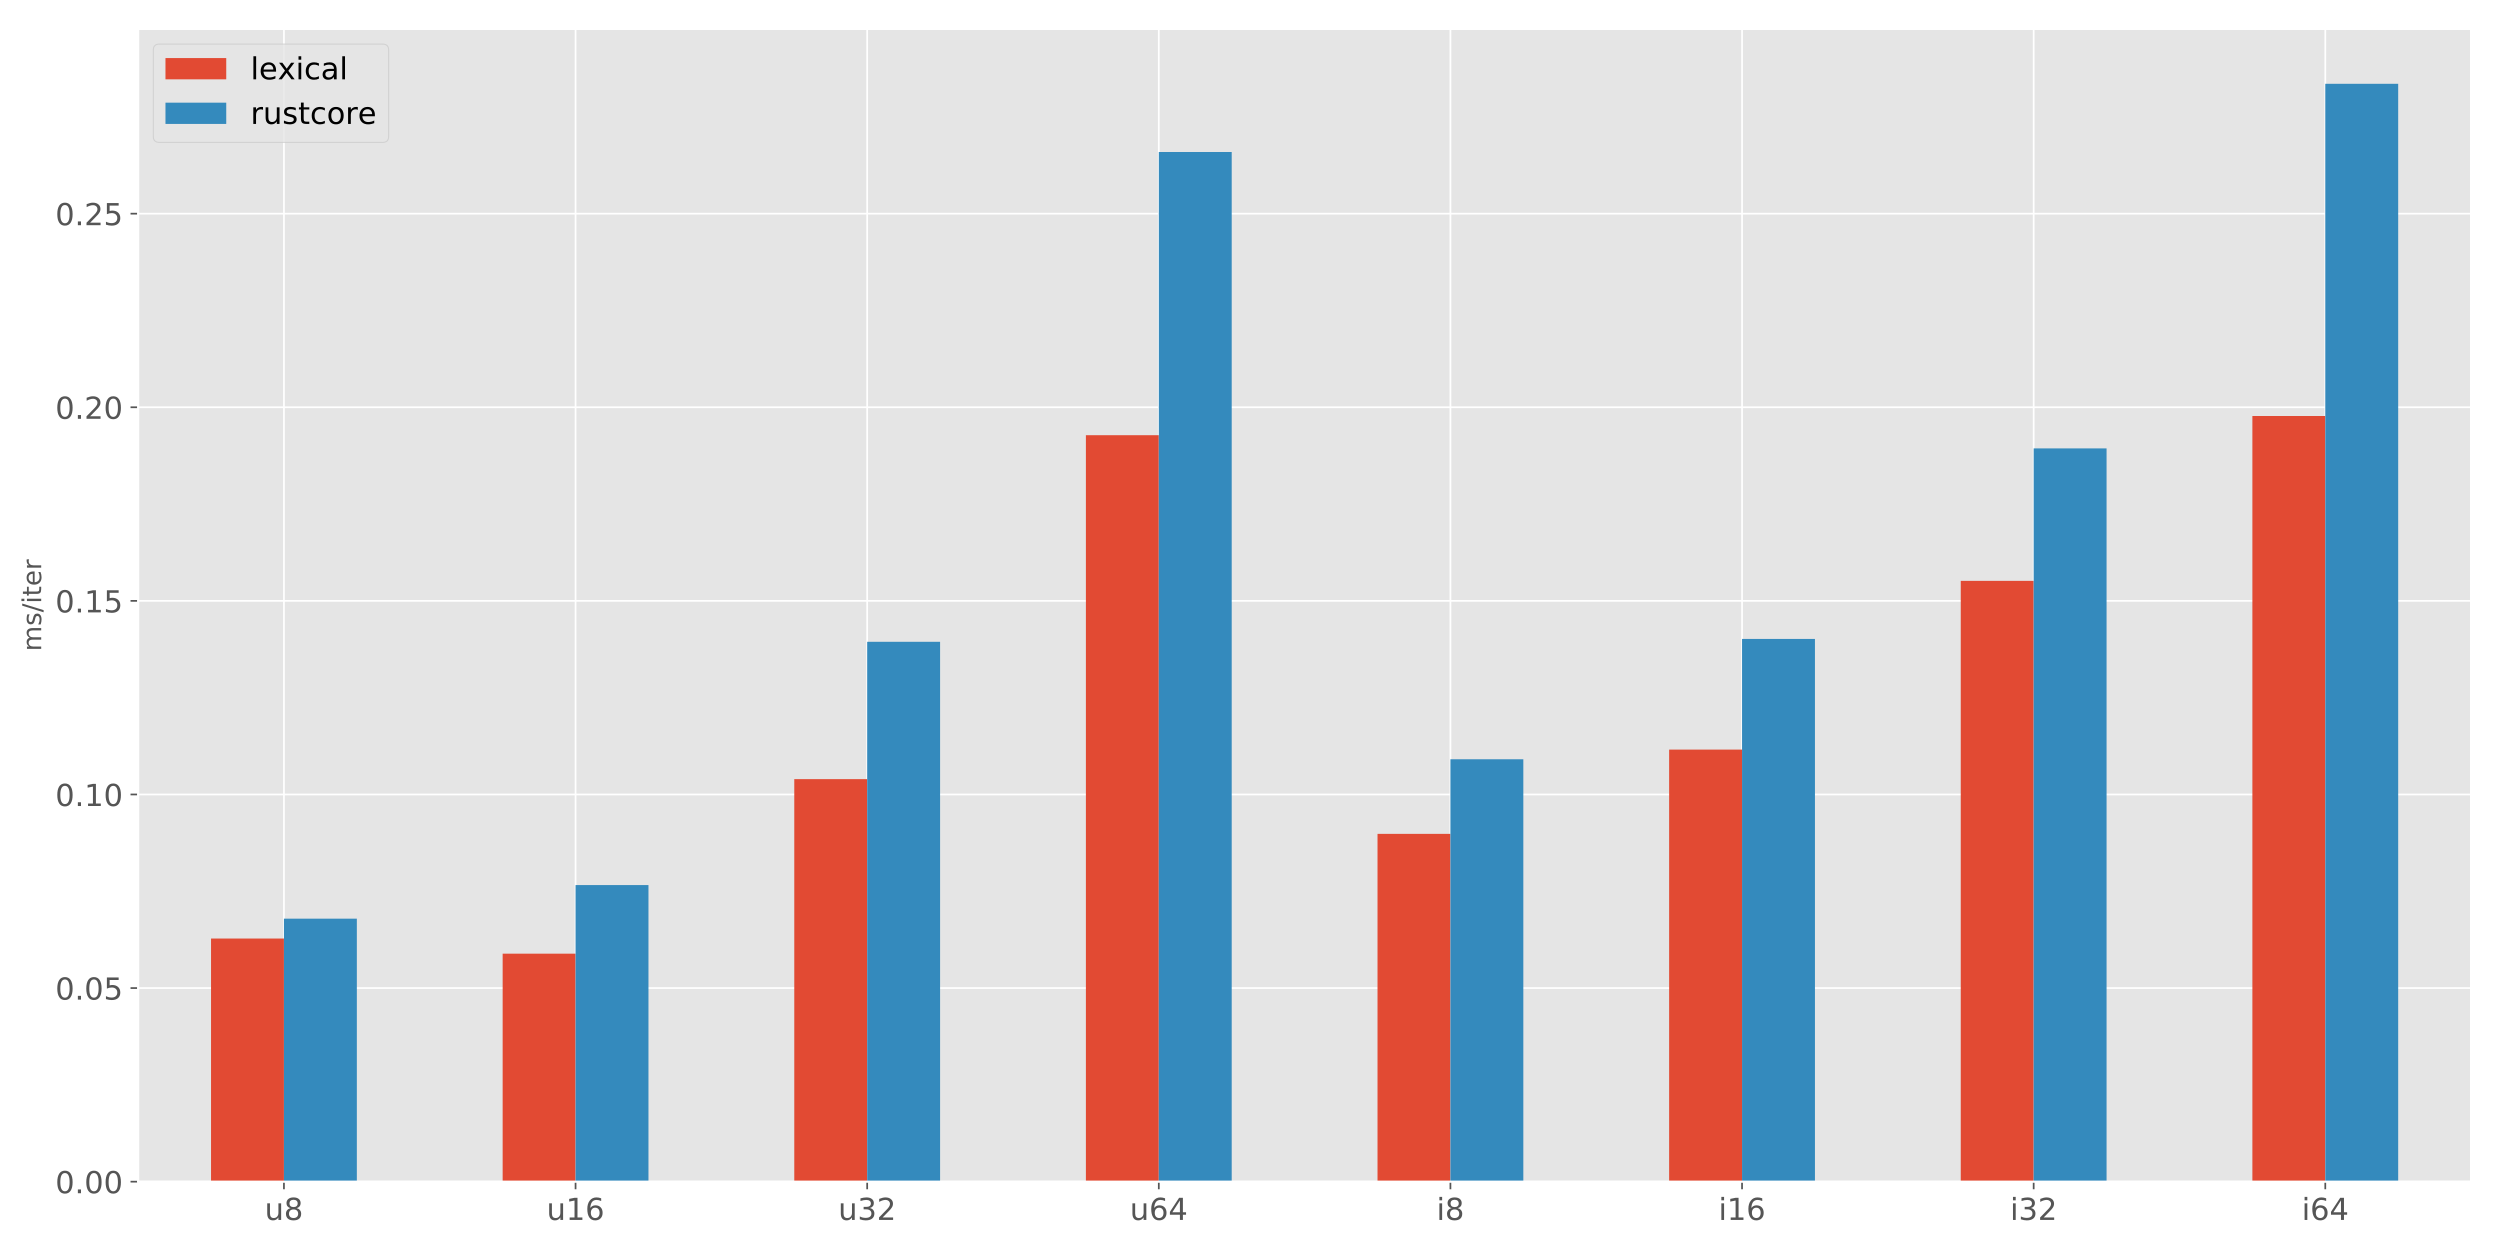
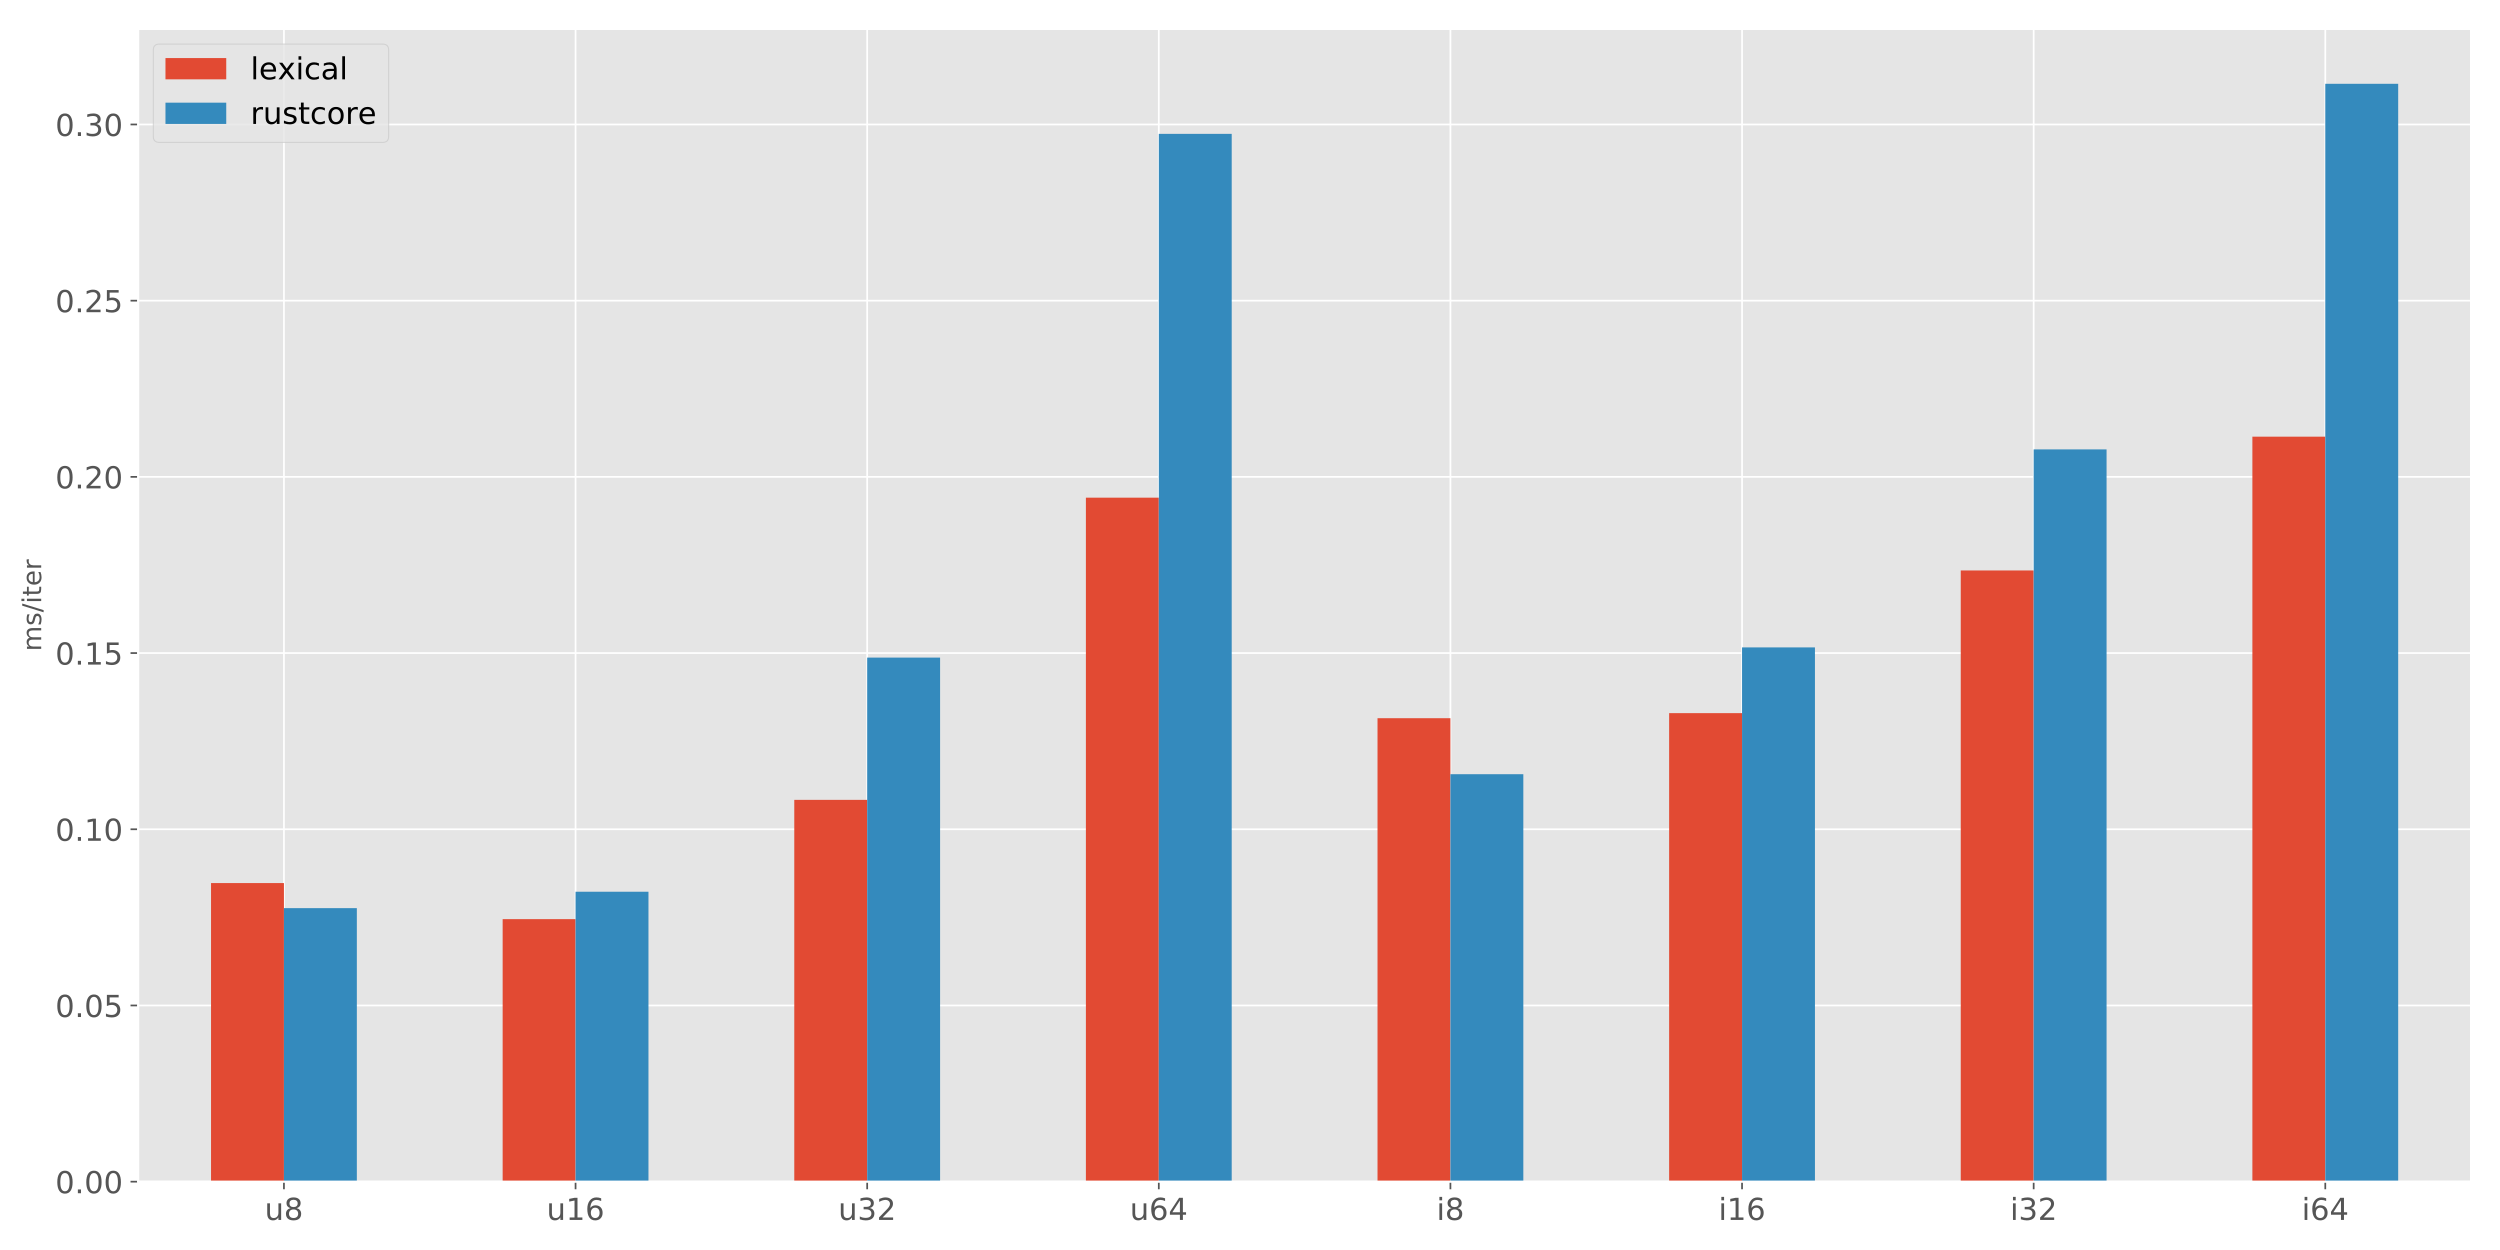
<svg xmlns="http://www.w3.org/2000/svg" xmlns:xlink="http://www.w3.org/1999/xlink" height="576pt" version="1.1" viewBox="0 0 1152 576" width="1152pt">
  <defs>
    <style type="text/css">
*{stroke-linecap:butt;stroke-linejoin:round;}
  </style>
  </defs>
  <g id="figure_1">
    <g id="patch_1">
      <path d="M 0 576  L 1152 576  L 1152 0  L 0 0  z " style="fill:#ffffff;" />
    </g>
    <g id="axes_1">
      <g id="patch_2">
        <path d="M 63.65 544.52  L 1138.68 544.52  L 1138.68 13.32  L 63.65 13.32  z " style="fill:#e5e5e5;" />
      </g>
      <g id="matplotlib.axis_1">
        <g id="xtick_1">
          <g id="line2d_1">
-             <path clip-path="url(#pe57b29180e)" d="M 130.839 544.52  L 130.839 13.32  " style="fill:none;stroke:#ffffff;stroke-linecap:square;stroke-width:0.8;" />
+             <path clip-path="url(#p1f974732b2)" d="M 130.839 544.52  L 130.839 13.32  " style="fill:none;stroke:#ffffff;stroke-linecap:square;stroke-width:0.8;" />
          </g>
          <g id="line2d_2">
            <defs>
-               <path d="M 0 0  L 0 3.5  " id="m357dd4f829" style="stroke:#555555;stroke-width:0.8;" />
-             </defs>
-             <g>
-               <use style="fill:#555555;stroke:#555555;stroke-width:0.8;" x="130.839" xlink:href="#m357dd4f829" y="544.52" />
+               <path d="M 0 0  L 0 3.5  " id="m9c68eeb069" style="stroke:#555555;stroke-width:0.8;" />
+             </defs>
+             <g>
+               <use style="fill:#555555;stroke:#555555;stroke-width:0.8;" x="130.839" xlink:href="#m9c68eeb069" y="544.52" />
            </g>
          </g>
          <g id="text_1">
            <defs>
              <path d="M 8.5 21.578  L 8.5 54.688  L 17.484 54.688  L 17.484 21.922  Q 17.484 14.156 20.5 10.266  Q 23.531 6.391 29.594 6.391  Q 36.859 6.391 41.078 11.031  Q 45.312 15.672 45.312 23.688  L 45.312 54.688  L 54.297 54.688  L 54.297 0  L 45.312 0  L 45.312 8.406  Q 42.047 3.422 37.719 1  Q 33.406 -1.422 27.688 -1.422  Q 18.266 -1.422 13.375 4.438  Q 8.5 10.297 8.5 21.578  z M 31.109 56  z " id="DejaVuSans-75" />
              <path d="M 31.781 34.625  Q 24.75 34.625 20.719 30.859  Q 16.703 27.094 16.703 20.516  Q 16.703 13.922 20.719 10.156  Q 24.75 6.391 31.781 6.391  Q 38.812 6.391 42.859 10.172  Q 46.922 13.969 46.922 20.516  Q 46.922 27.094 42.891 30.859  Q 38.875 34.625 31.781 34.625  z M 21.922 38.812  Q 15.578 40.375 12.031 44.719  Q 8.5 49.078 8.5 55.328  Q 8.5 64.062 14.719 69.141  Q 20.953 74.219 31.781 74.219  Q 42.672 74.219 48.875 69.141  Q 55.078 64.062 55.078 55.328  Q 55.078 49.078 51.531 44.719  Q 48 40.375 41.703 38.812  Q 48.828 37.156 52.797 32.312  Q 56.781 27.484 56.781 20.516  Q 56.781 9.906 50.312 4.234  Q 43.844 -1.422 31.781 -1.422  Q 19.734 -1.422 13.25 4.234  Q 6.781 9.906 6.781 20.516  Q 6.781 27.484 10.781 32.312  Q 14.797 37.156 21.922 38.812  z M 18.312 54.391  Q 18.312 48.734 21.844 45.562  Q 25.391 42.391 31.781 42.391  Q 38.141 42.391 41.719 45.562  Q 45.312 48.734 45.312 54.391  Q 45.312 60.062 41.719 63.234  Q 38.141 66.406 31.781 66.406  Q 25.391 66.406 21.844 63.234  Q 18.312 60.062 18.312 54.391  z " id="DejaVuSans-38" />
            </defs>
            <g style="fill:#555555;" transform="translate(121.9494 562.1578)scale(0.14 -0.14)">
              <use xlink:href="#DejaVuSans-75" />
              <use x="63.379" xlink:href="#DejaVuSans-38" />
            </g>
          </g>
        </g>
        <g id="xtick_2">
          <g id="line2d_3">
-             <path clip-path="url(#pe57b29180e)" d="M 265.218 544.52  L 265.218 13.32  " style="fill:none;stroke:#ffffff;stroke-linecap:square;stroke-width:0.8;" />
+             <path clip-path="url(#p1f974732b2)" d="M 265.218 544.52  L 265.218 13.32  " style="fill:none;stroke:#ffffff;stroke-linecap:square;stroke-width:0.8;" />
          </g>
          <g id="line2d_4">
            <g>
-               <use style="fill:#555555;stroke:#555555;stroke-width:0.8;" x="265.218" xlink:href="#m357dd4f829" y="544.52" />
+               <use style="fill:#555555;stroke:#555555;stroke-width:0.8;" x="265.218" xlink:href="#m9c68eeb069" y="544.52" />
            </g>
          </g>
          <g id="text_2">
            <defs>
              <path d="M 12.406 8.297  L 28.516 8.297  L 28.516 63.922  L 10.984 60.406  L 10.984 69.391  L 28.422 72.906  L 38.281 72.906  L 38.281 8.297  L 54.391 8.297  L 54.391 0  L 12.406 0  z " id="DejaVuSans-31" />
              <path d="M 33.016 40.375  Q 26.375 40.375 22.484 35.828  Q 18.609 31.297 18.609 23.391  Q 18.609 15.531 22.484 10.953  Q 26.375 6.391 33.016 6.391  Q 39.656 6.391 43.531 10.953  Q 47.406 15.531 47.406 23.391  Q 47.406 31.297 43.531 35.828  Q 39.656 40.375 33.016 40.375  z M 52.594 71.297  L 52.594 62.312  Q 48.875 64.062 45.094 64.984  Q 41.312 65.922 37.594 65.922  Q 27.828 65.922 22.672 59.328  Q 17.531 52.734 16.797 39.406  Q 19.672 43.656 24.016 45.922  Q 28.375 48.188 33.594 48.188  Q 44.578 48.188 50.953 41.516  Q 57.328 34.859 57.328 23.391  Q 57.328 12.156 50.688 5.359  Q 44.047 -1.422 33.016 -1.422  Q 20.359 -1.422 13.672 8.266  Q 6.984 17.969 6.984 36.375  Q 6.984 53.656 15.188 63.938  Q 23.391 74.219 37.203 74.219  Q 40.922 74.219 44.703 73.484  Q 48.484 72.75 52.594 71.297  z " id="DejaVuSans-36" />
            </defs>
            <g style="fill:#555555;" transform="translate(251.8744 562.1578)scale(0.14 -0.14)">
              <use xlink:href="#DejaVuSans-75" />
              <use x="63.379" xlink:href="#DejaVuSans-31" />
              <use x="127.002" xlink:href="#DejaVuSans-36" />
            </g>
          </g>
        </g>
        <g id="xtick_3">
          <g id="line2d_5">
-             <path clip-path="url(#pe57b29180e)" d="M 399.597 544.52  L 399.597 13.32  " style="fill:none;stroke:#ffffff;stroke-linecap:square;stroke-width:0.8;" />
+             <path clip-path="url(#p1f974732b2)" d="M 399.597 544.52  L 399.597 13.32  " style="fill:none;stroke:#ffffff;stroke-linecap:square;stroke-width:0.8;" />
          </g>
          <g id="line2d_6">
            <g>
-               <use style="fill:#555555;stroke:#555555;stroke-width:0.8;" x="399.597" xlink:href="#m357dd4f829" y="544.52" />
+               <use style="fill:#555555;stroke:#555555;stroke-width:0.8;" x="399.597" xlink:href="#m9c68eeb069" y="544.52" />
            </g>
          </g>
          <g id="text_3">
            <defs>
              <path d="M 40.578 39.312  Q 47.656 37.797 51.625 33  Q 55.609 28.219 55.609 21.188  Q 55.609 10.406 48.188 4.484  Q 40.766 -1.422 27.094 -1.422  Q 22.516 -1.422 17.656 -0.516  Q 12.797 0.391 7.625 2.203  L 7.625 11.719  Q 11.719 9.328 16.594 8.109  Q 21.484 6.891 26.812 6.891  Q 36.078 6.891 40.938 10.547  Q 45.797 14.203 45.797 21.188  Q 45.797 27.641 41.281 31.266  Q 36.766 34.906 28.719 34.906  L 20.219 34.906  L 20.219 43.016  L 29.109 43.016  Q 36.375 43.016 40.234 45.922  Q 44.094 48.828 44.094 54.297  Q 44.094 59.906 40.109 62.906  Q 36.141 65.922 28.719 65.922  Q 24.656 65.922 20.016 65.031  Q 15.375 64.156 9.812 62.312  L 9.812 71.094  Q 15.438 72.656 20.344 73.438  Q 25.25 74.219 29.594 74.219  Q 40.828 74.219 47.359 69.109  Q 53.906 64.016 53.906 55.328  Q 53.906 49.266 50.438 45.094  Q 46.969 40.922 40.578 39.312  z " id="DejaVuSans-33" />
              <path d="M 19.188 8.297  L 53.609 8.297  L 53.609 0  L 7.328 0  L 7.328 8.297  Q 12.938 14.109 22.625 23.891  Q 32.328 33.688 34.812 36.531  Q 39.547 41.844 41.422 45.531  Q 43.312 49.219 43.312 52.781  Q 43.312 58.594 39.234 62.25  Q 35.156 65.922 28.609 65.922  Q 23.969 65.922 18.812 64.312  Q 13.672 62.703 7.812 59.422  L 7.812 69.391  Q 13.766 71.781 18.938 73  Q 24.125 74.219 28.422 74.219  Q 39.75 74.219 46.484 68.547  Q 53.219 62.891 53.219 53.422  Q 53.219 48.922 51.531 44.891  Q 49.859 40.875 45.406 35.406  Q 44.188 33.984 37.641 27.219  Q 31.109 20.453 19.188 8.297  z " id="DejaVuSans-32" />
            </defs>
            <g style="fill:#555555;" transform="translate(386.2531 562.1578)scale(0.14 -0.14)">
              <use xlink:href="#DejaVuSans-75" />
              <use x="63.379" xlink:href="#DejaVuSans-33" />
              <use x="127.002" xlink:href="#DejaVuSans-32" />
            </g>
          </g>
        </g>
        <g id="xtick_4">
          <g id="line2d_7">
-             <path clip-path="url(#pe57b29180e)" d="M 533.976 544.52  L 533.976 13.32  " style="fill:none;stroke:#ffffff;stroke-linecap:square;stroke-width:0.8;" />
+             <path clip-path="url(#p1f974732b2)" d="M 533.976 544.52  L 533.976 13.32  " style="fill:none;stroke:#ffffff;stroke-linecap:square;stroke-width:0.8;" />
          </g>
          <g id="line2d_8">
            <g>
-               <use style="fill:#555555;stroke:#555555;stroke-width:0.8;" x="533.976" xlink:href="#m357dd4f829" y="544.52" />
+               <use style="fill:#555555;stroke:#555555;stroke-width:0.8;" x="533.976" xlink:href="#m9c68eeb069" y="544.52" />
            </g>
          </g>
          <g id="text_4">
            <defs>
              <path d="M 37.797 64.312  L 12.891 25.391  L 37.797 25.391  z M 35.203 72.906  L 47.609 72.906  L 47.609 25.391  L 58.016 25.391  L 58.016 17.188  L 47.609 17.188  L 47.609 0  L 37.797 0  L 37.797 17.188  L 4.891 17.188  L 4.891 26.703  z " id="DejaVuSans-34" />
            </defs>
            <g style="fill:#555555;" transform="translate(520.6319 562.1578)scale(0.14 -0.14)">
              <use xlink:href="#DejaVuSans-75" />
              <use x="63.379" xlink:href="#DejaVuSans-36" />
              <use x="127.002" xlink:href="#DejaVuSans-34" />
            </g>
          </g>
        </g>
        <g id="xtick_5">
          <g id="line2d_9">
-             <path clip-path="url(#pe57b29180e)" d="M 668.354 544.52  L 668.354 13.32  " style="fill:none;stroke:#ffffff;stroke-linecap:square;stroke-width:0.8;" />
+             <path clip-path="url(#p1f974732b2)" d="M 668.354 544.52  L 668.354 13.32  " style="fill:none;stroke:#ffffff;stroke-linecap:square;stroke-width:0.8;" />
          </g>
          <g id="line2d_10">
            <g>
-               <use style="fill:#555555;stroke:#555555;stroke-width:0.8;" x="668.354" xlink:href="#m357dd4f829" y="544.52" />
+               <use style="fill:#555555;stroke:#555555;stroke-width:0.8;" x="668.354" xlink:href="#m9c68eeb069" y="544.52" />
            </g>
          </g>
          <g id="text_5">
            <defs>
              <path d="M 9.422 54.688  L 18.406 54.688  L 18.406 0  L 9.422 0  z M 9.422 75.984  L 18.406 75.984  L 18.406 64.594  L 9.422 64.594  z " id="DejaVuSans-69" />
            </defs>
            <g style="fill:#555555;" transform="translate(661.9559 562.1578)scale(0.14 -0.14)">
              <use xlink:href="#DejaVuSans-69" />
              <use x="27.783" xlink:href="#DejaVuSans-38" />
            </g>
          </g>
        </g>
        <g id="xtick_6">
          <g id="line2d_11">
-             <path clip-path="url(#pe57b29180e)" d="M 802.733 544.52  L 802.733 13.32  " style="fill:none;stroke:#ffffff;stroke-linecap:square;stroke-width:0.8;" />
+             <path clip-path="url(#p1f974732b2)" d="M 802.733 544.52  L 802.733 13.32  " style="fill:none;stroke:#ffffff;stroke-linecap:square;stroke-width:0.8;" />
          </g>
          <g id="line2d_12">
            <g>
-               <use style="fill:#555555;stroke:#555555;stroke-width:0.8;" x="802.733" xlink:href="#m357dd4f829" y="544.52" />
+               <use style="fill:#555555;stroke:#555555;stroke-width:0.8;" x="802.733" xlink:href="#m9c68eeb069" y="544.52" />
            </g>
          </g>
          <g id="text_6">
            <g style="fill:#555555;" transform="translate(791.8809 562.1578)scale(0.14 -0.14)">
              <use xlink:href="#DejaVuSans-69" />
              <use x="27.783" xlink:href="#DejaVuSans-31" />
              <use x="91.406" xlink:href="#DejaVuSans-36" />
            </g>
          </g>
        </g>
        <g id="xtick_7">
          <g id="line2d_13">
-             <path clip-path="url(#pe57b29180e)" d="M 937.112 544.52  L 937.112 13.32  " style="fill:none;stroke:#ffffff;stroke-linecap:square;stroke-width:0.8;" />
+             <path clip-path="url(#p1f974732b2)" d="M 937.112 544.52  L 937.112 13.32  " style="fill:none;stroke:#ffffff;stroke-linecap:square;stroke-width:0.8;" />
          </g>
          <g id="line2d_14">
            <g>
-               <use style="fill:#555555;stroke:#555555;stroke-width:0.8;" x="937.112" xlink:href="#m357dd4f829" y="544.52" />
+               <use style="fill:#555555;stroke:#555555;stroke-width:0.8;" x="937.112" xlink:href="#m9c68eeb069" y="544.52" />
            </g>
          </g>
          <g id="text_7">
            <g style="fill:#555555;" transform="translate(926.2597 562.1578)scale(0.14 -0.14)">
              <use xlink:href="#DejaVuSans-69" />
              <use x="27.783" xlink:href="#DejaVuSans-33" />
              <use x="91.406" xlink:href="#DejaVuSans-32" />
            </g>
          </g>
        </g>
        <g id="xtick_8">
          <g id="line2d_15">
-             <path clip-path="url(#pe57b29180e)" d="M 1071.491 544.52  L 1071.491 13.32  " style="fill:none;stroke:#ffffff;stroke-linecap:square;stroke-width:0.8;" />
+             <path clip-path="url(#p1f974732b2)" d="M 1071.491 544.52  L 1071.491 13.32  " style="fill:none;stroke:#ffffff;stroke-linecap:square;stroke-width:0.8;" />
          </g>
          <g id="line2d_16">
            <g>
-               <use style="fill:#555555;stroke:#555555;stroke-width:0.8;" x="1071.491" xlink:href="#m357dd4f829" y="544.52" />
+               <use style="fill:#555555;stroke:#555555;stroke-width:0.8;" x="1071.491" xlink:href="#m9c68eeb069" y="544.52" />
            </g>
          </g>
          <g id="text_8">
            <g style="fill:#555555;" transform="translate(1060.638 562.1578)scale(0.14 -0.14)">
              <use xlink:href="#DejaVuSans-69" />
              <use x="27.783" xlink:href="#DejaVuSans-36" />
              <use x="91.406" xlink:href="#DejaVuSans-34" />
            </g>
          </g>
        </g>
      </g>
      <g id="matplotlib.axis_2">
        <g id="ytick_1">
          <g id="line2d_17">
-             <path clip-path="url(#pe57b29180e)" d="M 63.65 544.52  L 1138.68 544.52  " style="fill:none;stroke:#ffffff;stroke-linecap:square;stroke-width:0.8;" />
+             <path clip-path="url(#p1f974732b2)" d="M 63.65 544.52  L 1138.68 544.52  " style="fill:none;stroke:#ffffff;stroke-linecap:square;stroke-width:0.8;" />
          </g>
          <g id="line2d_18">
            <defs>
-               <path d="M 0 0  L -3.5 0  " id="m11fe44e973" style="stroke:#555555;stroke-width:0.8;" />
-             </defs>
-             <g>
-               <use style="fill:#555555;stroke:#555555;stroke-width:0.8;" x="63.65" xlink:href="#m11fe44e973" y="544.52" />
+               <path d="M 0 0  L -3.5 0  " id="m71e0b54832" style="stroke:#555555;stroke-width:0.8;" />
+             </defs>
+             <g>
+               <use style="fill:#555555;stroke:#555555;stroke-width:0.8;" x="63.65" xlink:href="#m71e0b54832" y="544.52" />
            </g>
          </g>
          <g id="text_9">
            <defs>
              <path d="M 31.781 66.406  Q 24.172 66.406 20.328 58.906  Q 16.5 51.422 16.5 36.375  Q 16.5 21.391 20.328 13.891  Q 24.172 6.391 31.781 6.391  Q 39.453 6.391 43.281 13.891  Q 47.125 21.391 47.125 36.375  Q 47.125 51.422 43.281 58.906  Q 39.453 66.406 31.781 66.406  z M 31.781 74.219  Q 44.047 74.219 50.516 64.516  Q 56.984 54.828 56.984 36.375  Q 56.984 17.969 50.516 8.266  Q 44.047 -1.422 31.781 -1.422  Q 19.531 -1.422 13.062 8.266  Q 6.594 17.969 6.594 36.375  Q 6.594 54.828 13.062 64.516  Q 19.531 74.219 31.781 74.219  z " id="DejaVuSans-30" />
              <path d="M 10.688 12.406  L 21 12.406  L 21 0  L 10.688 0  z " id="DejaVuSans-2e" />
            </defs>
            <g style="fill:#555555;" transform="translate(25.47812 549.8389)scale(0.14 -0.14)">
              <use xlink:href="#DejaVuSans-30" />
              <use x="63.623" xlink:href="#DejaVuSans-2e" />
              <use x="95.41" xlink:href="#DejaVuSans-30" />
              <use x="159.033" xlink:href="#DejaVuSans-30" />
            </g>
          </g>
        </g>
        <g id="ytick_2">
          <g id="line2d_19">
-             <path clip-path="url(#pe57b29180e)" d="M 63.65 455.308  L 1138.68 455.308  " style="fill:none;stroke:#ffffff;stroke-linecap:square;stroke-width:0.8;" />
+             <path clip-path="url(#p1f974732b2)" d="M 63.65 463.325  L 1138.68 463.325  " style="fill:none;stroke:#ffffff;stroke-linecap:square;stroke-width:0.8;" />
          </g>
          <g id="line2d_20">
            <g>
-               <use style="fill:#555555;stroke:#555555;stroke-width:0.8;" x="63.65" xlink:href="#m11fe44e973" y="455.308" />
+               <use style="fill:#555555;stroke:#555555;stroke-width:0.8;" x="63.65" xlink:href="#m71e0b54832" y="463.325" />
            </g>
          </g>
          <g id="text_10">
            <defs>
              <path d="M 10.797 72.906  L 49.516 72.906  L 49.516 64.594  L 19.828 64.594  L 19.828 46.734  Q 21.969 47.469 24.109 47.828  Q 26.266 48.188 28.422 48.188  Q 40.625 48.188 47.75 41.5  Q 54.891 34.812 54.891 23.391  Q 54.891 11.625 47.562 5.094  Q 40.234 -1.422 26.906 -1.422  Q 22.312 -1.422 17.547 -0.641  Q 12.797 0.141 7.719 1.703  L 7.719 11.625  Q 12.109 9.234 16.797 8.062  Q 21.484 6.891 26.703 6.891  Q 35.156 6.891 40.078 11.328  Q 45.016 15.766 45.016 23.391  Q 45.016 31 40.078 35.438  Q 35.156 39.891 26.703 39.891  Q 22.75 39.891 18.812 39.016  Q 14.891 38.141 10.797 36.281  z " id="DejaVuSans-35" />
            </defs>
-             <g style="fill:#555555;" transform="translate(25.47812 460.627)scale(0.14 -0.14)">
+             <g style="fill:#555555;" transform="translate(25.47812 468.6434)scale(0.14 -0.14)">
              <use xlink:href="#DejaVuSans-30" />
              <use x="63.623" xlink:href="#DejaVuSans-2e" />
              <use x="95.41" xlink:href="#DejaVuSans-30" />
              <use x="159.033" xlink:href="#DejaVuSans-35" />
            </g>
          </g>
        </g>
        <g id="ytick_3">
          <g id="line2d_21">
-             <path clip-path="url(#pe57b29180e)" d="M 63.65 366.096  L 1138.68 366.096  " style="fill:none;stroke:#ffffff;stroke-linecap:square;stroke-width:0.8;" />
+             <path clip-path="url(#p1f974732b2)" d="M 63.65 382.129  L 1138.68 382.129  " style="fill:none;stroke:#ffffff;stroke-linecap:square;stroke-width:0.8;" />
          </g>
          <g id="line2d_22">
            <g>
-               <use style="fill:#555555;stroke:#555555;stroke-width:0.8;" x="63.65" xlink:href="#m11fe44e973" y="366.096" />
+               <use style="fill:#555555;stroke:#555555;stroke-width:0.8;" x="63.65" xlink:href="#m71e0b54832" y="382.129" />
            </g>
          </g>
          <g id="text_11">
-             <g style="fill:#555555;" transform="translate(25.47812 371.4151)scale(0.14 -0.14)">
+             <g style="fill:#555555;" transform="translate(25.47812 387.4479)scale(0.14 -0.14)">
              <use xlink:href="#DejaVuSans-30" />
              <use x="63.623" xlink:href="#DejaVuSans-2e" />
              <use x="95.41" xlink:href="#DejaVuSans-31" />
              <use x="159.033" xlink:href="#DejaVuSans-30" />
            </g>
          </g>
        </g>
        <g id="ytick_4">
          <g id="line2d_23">
-             <path clip-path="url(#pe57b29180e)" d="M 63.65 276.884  L 1138.68 276.884  " style="fill:none;stroke:#ffffff;stroke-linecap:square;stroke-width:0.8;" />
+             <path clip-path="url(#p1f974732b2)" d="M 63.65 300.934  L 1138.68 300.934  " style="fill:none;stroke:#ffffff;stroke-linecap:square;stroke-width:0.8;" />
          </g>
          <g id="line2d_24">
            <g>
-               <use style="fill:#555555;stroke:#555555;stroke-width:0.8;" x="63.65" xlink:href="#m11fe44e973" y="276.884" />
+               <use style="fill:#555555;stroke:#555555;stroke-width:0.8;" x="63.65" xlink:href="#m71e0b54832" y="300.934" />
            </g>
          </g>
          <g id="text_12">
-             <g style="fill:#555555;" transform="translate(25.47812 282.2031)scale(0.14 -0.14)">
+             <g style="fill:#555555;" transform="translate(25.47812 306.2524)scale(0.14 -0.14)">
              <use xlink:href="#DejaVuSans-30" />
              <use x="63.623" xlink:href="#DejaVuSans-2e" />
              <use x="95.41" xlink:href="#DejaVuSans-31" />
              <use x="159.033" xlink:href="#DejaVuSans-35" />
            </g>
          </g>
        </g>
        <g id="ytick_5">
          <g id="line2d_25">
-             <path clip-path="url(#pe57b29180e)" d="M 63.65 187.672  L 1138.68 187.672  " style="fill:none;stroke:#ffffff;stroke-linecap:square;stroke-width:0.8;" />
+             <path clip-path="url(#p1f974732b2)" d="M 63.65 219.738  L 1138.68 219.738  " style="fill:none;stroke:#ffffff;stroke-linecap:square;stroke-width:0.8;" />
          </g>
          <g id="line2d_26">
            <g>
-               <use style="fill:#555555;stroke:#555555;stroke-width:0.8;" x="63.65" xlink:href="#m11fe44e973" y="187.672" />
+               <use style="fill:#555555;stroke:#555555;stroke-width:0.8;" x="63.65" xlink:href="#m71e0b54832" y="219.738" />
            </g>
          </g>
          <g id="text_13">
-             <g style="fill:#555555;" transform="translate(25.47812 192.9912)scale(0.14 -0.14)">
+             <g style="fill:#555555;" transform="translate(25.47812 225.0569)scale(0.14 -0.14)">
              <use xlink:href="#DejaVuSans-30" />
              <use x="63.623" xlink:href="#DejaVuSans-2e" />
              <use x="95.41" xlink:href="#DejaVuSans-32" />
              <use x="159.033" xlink:href="#DejaVuSans-30" />
            </g>
          </g>
        </g>
        <g id="ytick_6">
          <g id="line2d_27">
-             <path clip-path="url(#pe57b29180e)" d="M 63.65 98.46  L 1138.68 98.46  " style="fill:none;stroke:#ffffff;stroke-linecap:square;stroke-width:0.8;" />
+             <path clip-path="url(#p1f974732b2)" d="M 63.65 138.543  L 1138.68 138.543  " style="fill:none;stroke:#ffffff;stroke-linecap:square;stroke-width:0.8;" />
          </g>
          <g id="line2d_28">
            <g>
-               <use style="fill:#555555;stroke:#555555;stroke-width:0.8;" x="63.65" xlink:href="#m11fe44e973" y="98.46" />
+               <use style="fill:#555555;stroke:#555555;stroke-width:0.8;" x="63.65" xlink:href="#m71e0b54832" y="138.543" />
            </g>
          </g>
          <g id="text_14">
-             <g style="fill:#555555;" transform="translate(25.47812 103.7793)scale(0.14 -0.14)">
+             <g style="fill:#555555;" transform="translate(25.47812 143.8614)scale(0.14 -0.14)">
              <use xlink:href="#DejaVuSans-30" />
              <use x="63.623" xlink:href="#DejaVuSans-2e" />
              <use x="95.41" xlink:href="#DejaVuSans-32" />
              <use x="159.033" xlink:href="#DejaVuSans-35" />
            </g>
          </g>
        </g>
-         <g id="text_15">
+         <g id="ytick_7">
+           <g id="line2d_29">
+             <path clip-path="url(#p1f974732b2)" d="M 63.65 57.347  L 1138.68 57.347  " style="fill:none;stroke:#ffffff;stroke-linecap:square;stroke-width:0.8;" />
+           </g>
+           <g id="line2d_30">
+             <g>
+               <use style="fill:#555555;stroke:#555555;stroke-width:0.8;" x="63.65" xlink:href="#m71e0b54832" y="57.347" />
+             </g>
+           </g>
+           <g id="text_15">
+             <g style="fill:#555555;" transform="translate(25.47812 62.66595)scale(0.14 -0.14)">
+               <use xlink:href="#DejaVuSans-30" />
+               <use x="63.623" xlink:href="#DejaVuSans-2e" />
+               <use x="95.41" xlink:href="#DejaVuSans-33" />
+               <use x="159.033" xlink:href="#DejaVuSans-30" />
+             </g>
+           </g>
+         </g>
+         <g id="text_16">
          <defs>
            <path d="M 52 44.188  Q 55.375 50.25 60.062 53.125  Q 64.75 56 71.094 56  Q 79.641 56 84.281 50.016  Q 88.922 44.047 88.922 33.016  L 88.922 0  L 79.891 0  L 79.891 32.719  Q 79.891 40.578 77.094 44.375  Q 74.312 48.188 68.609 48.188  Q 61.625 48.188 57.562 43.547  Q 53.516 38.922 53.516 30.906  L 53.516 0  L 44.484 0  L 44.484 32.719  Q 44.484 40.625 41.703 44.406  Q 38.922 48.188 33.109 48.188  Q 26.219 48.188 22.156 43.531  Q 18.109 38.875 18.109 30.906  L 18.109 0  L 9.078 0  L 9.078 54.688  L 18.109 54.688  L 18.109 46.188  Q 21.188 51.219 25.484 53.609  Q 29.781 56 35.688 56  Q 41.656 56 45.828 52.969  Q 50 49.953 52 44.188  z " id="DejaVuSans-6d" />
            <path d="M 44.281 53.078  L 44.281 44.578  Q 40.484 46.531 36.375 47.5  Q 32.281 48.484 27.875 48.484  Q 21.188 48.484 17.844 46.438  Q 14.5 44.391 14.5 40.281  Q 14.5 37.156 16.891 35.375  Q 19.281 33.594 26.516 31.984  L 29.594 31.297  Q 39.156 29.25 43.188 25.516  Q 47.219 21.781 47.219 15.094  Q 47.219 7.469 41.188 3.016  Q 35.156 -1.422 24.609 -1.422  Q 20.219 -1.422 15.453 -0.562  Q 10.688 0.297 5.422 2  L 5.422 11.281  Q 10.406 8.688 15.234 7.391  Q 20.062 6.109 24.812 6.109  Q 31.156 6.109 34.562 8.281  Q 37.984 10.453 37.984 14.406  Q 37.984 18.062 35.516 20.016  Q 33.062 21.969 24.703 23.781  L 21.578 24.516  Q 13.234 26.266 9.516 29.906  Q 5.812 33.547 5.812 39.891  Q 5.812 47.609 11.281 51.797  Q 16.75 56 26.812 56  Q 31.781 56 36.172 55.266  Q 40.578 54.547 44.281 53.078  z " id="DejaVuSans-73" />
            <path d="M 25.391 72.906  L 33.688 72.906  L 8.297 -9.281  L 0 -9.281  z " id="DejaVuSans-2f" />
            <path d="M 18.312 70.219  L 18.312 54.688  L 36.812 54.688  L 36.812 47.703  L 18.312 47.703  L 18.312 18.016  Q 18.312 11.328 20.141 9.422  Q 21.969 7.516 27.594 7.516  L 36.812 7.516  L 36.812 0  L 27.594 0  Q 17.188 0 13.234 3.875  Q 9.281 7.766 9.281 18.016  L 9.281 47.703  L 2.688 47.703  L 2.688 54.688  L 9.281 54.688  L 9.281 70.219  z " id="DejaVuSans-74" />
            <path d="M 56.203 29.594  L 56.203 25.203  L 14.891 25.203  Q 15.484 15.922 20.484 11.062  Q 25.484 6.203 34.422 6.203  Q 39.594 6.203 44.453 7.469  Q 49.312 8.734 54.109 11.281  L 54.109 2.781  Q 49.266 0.734 44.188 -0.344  Q 39.109 -1.422 33.891 -1.422  Q 20.797 -1.422 13.156 6.188  Q 5.516 13.812 5.516 26.812  Q 5.516 40.234 12.766 48.109  Q 20.016 56 32.328 56  Q 43.359 56 49.781 48.891  Q 56.203 41.797 56.203 29.594  z M 47.219 32.234  Q 47.125 39.594 43.094 43.984  Q 39.062 48.391 32.422 48.391  Q 24.906 48.391 20.391 44.141  Q 15.875 39.891 15.188 32.172  z " id="DejaVuSans-65" />
            <path d="M 41.109 46.297  Q 39.594 47.172 37.812 47.578  Q 36.031 48 33.891 48  Q 26.266 48 22.188 43.047  Q 18.109 38.094 18.109 28.812  L 18.109 0  L 9.078 0  L 9.078 54.688  L 18.109 54.688  L 18.109 46.188  Q 20.953 51.172 25.484 53.578  Q 30.031 56 36.531 56  Q 37.453 56 38.578 55.875  Q 39.703 55.766 41.062 55.516  z " id="DejaVuSans-72" />
          </defs>
          <g style="fill:#555555;" transform="translate(18.9825 300.0888)rotate(-90)scale(0.12 -0.12)">
            <use xlink:href="#DejaVuSans-6d" />
            <use x="97.412" xlink:href="#DejaVuSans-73" />
            <use x="149.512" xlink:href="#DejaVuSans-2f" />
            <use x="183.203" xlink:href="#DejaVuSans-69" />
            <use x="210.986" xlink:href="#DejaVuSans-74" />
            <use x="250.195" xlink:href="#DejaVuSans-65" />
            <use x="311.719" xlink:href="#DejaVuSans-72" />
          </g>
        </g>
      </g>
      <g id="patch_3">
-         <path clip-path="url(#pe57b29180e)" d="M 97.245 544.52  L 130.839 544.52  L 130.839 432.488  L 97.245 432.488  z " style="fill:#e24a33;" />
+         <path clip-path="url(#p1f974732b2)" d="M 97.245 544.52  L 130.839 544.52  L 130.839 406.902  L 97.245 406.902  z " style="fill:#e24a33;" />
      </g>
      <g id="patch_4">
-         <path clip-path="url(#pe57b29180e)" d="M 231.623 544.52  L 265.218 544.52  L 265.218 439.435  L 231.623 439.435  z " style="fill:#e24a33;" />
+         <path clip-path="url(#p1f974732b2)" d="M 231.623 544.52  L 265.218 544.52  L 265.218 423.54  L 231.623 423.54  z " style="fill:#e24a33;" />
      </g>
      <g id="patch_5">
-         <path clip-path="url(#pe57b29180e)" d="M 366.002 544.52  L 399.597 544.52  L 399.597 359.027  L 366.002 359.027  z " style="fill:#e24a33;" />
+         <path clip-path="url(#p1f974732b2)" d="M 366.002 544.52  L 399.597 544.52  L 399.597 368.576  L 366.002 368.576  z " style="fill:#e24a33;" />
      </g>
      <g id="patch_6">
-         <path clip-path="url(#pe57b29180e)" d="M 500.381 544.52  L 533.976 544.52  L 533.976 200.533  L 500.381 200.533  z " style="fill:#e24a33;" />
+         <path clip-path="url(#p1f974732b2)" d="M 500.381 544.52  L 533.976 544.52  L 533.976 229.314  L 500.381 229.314  z " style="fill:#e24a33;" />
      </g>
      <g id="patch_7">
-         <path clip-path="url(#pe57b29180e)" d="M 634.76 544.52  L 668.354 544.52  L 668.354 384.245  L 634.76 384.245  z " style="fill:#e24a33;" />
+         <path clip-path="url(#p1f974732b2)" d="M 634.76 544.52  L 668.354 544.52  L 668.354 330.932  L 634.76 330.932  z " style="fill:#e24a33;" />
      </g>
      <g id="patch_8">
-         <path clip-path="url(#pe57b29180e)" d="M 769.138 544.52  L 802.733 544.52  L 802.733 345.413  L 769.138 345.413  z " style="fill:#e24a33;" />
+         <path clip-path="url(#p1f974732b2)" d="M 769.138 544.52  L 802.733 544.52  L 802.733 328.623  L 769.138 328.623  z " style="fill:#e24a33;" />
      </g>
      <g id="patch_9">
-         <path clip-path="url(#pe57b29180e)" d="M 903.517 544.52  L 937.112 544.52  L 937.112 267.656  L 903.517 267.656  z " style="fill:#e24a33;" />
+         <path clip-path="url(#p1f974732b2)" d="M 903.517 544.52  L 937.112 544.52  L 937.112 262.879  L 903.517 262.879  z " style="fill:#e24a33;" />
      </g>
      <g id="patch_10">
-         <path clip-path="url(#pe57b29180e)" d="M 1037.896 544.52  L 1071.491 544.52  L 1071.491 191.692  L 1037.896 191.692  z " style="fill:#e24a33;" />
+         <path clip-path="url(#p1f974732b2)" d="M 1037.896 544.52  L 1071.491 544.52  L 1071.491 201.206  L 1037.896 201.206  z " style="fill:#e24a33;" />
      </g>
      <g id="patch_11">
-         <path clip-path="url(#pe57b29180e)" d="M 130.839 544.52  L 164.434 544.52  L 164.434 423.324  L 130.839 423.324  z " style="fill:#348abd;" />
+         <path clip-path="url(#p1f974732b2)" d="M 130.839 544.52  L 164.434 544.52  L 164.434 418.475  L 130.839 418.475  z " style="fill:#348abd;" />
      </g>
      <g id="patch_12">
-         <path clip-path="url(#pe57b29180e)" d="M 265.218 544.52  L 298.813 544.52  L 298.813 407.844  L 265.218 407.844  z " style="fill:#348abd;" />
+         <path clip-path="url(#p1f974732b2)" d="M 265.218 544.52  L 298.813 544.52  L 298.813 410.918  L 265.218 410.918  z " style="fill:#348abd;" />
      </g>
      <g id="patch_13">
-         <path clip-path="url(#pe57b29180e)" d="M 399.597 544.52  L 433.192 544.52  L 433.192 295.736  L 399.597 295.736  z " style="fill:#348abd;" />
+         <path clip-path="url(#p1f974732b2)" d="M 399.597 544.52  L 433.192 544.52  L 433.192 303.017  L 399.597 303.017  z " style="fill:#348abd;" />
      </g>
      <g id="patch_14">
-         <path clip-path="url(#pe57b29180e)" d="M 533.976 544.52  L 567.57 544.52  L 567.57 70.036  L 533.976 70.036  z " style="fill:#348abd;" />
+         <path clip-path="url(#p1f974732b2)" d="M 533.976 544.52  L 567.57 544.52  L 567.57 61.683  L 533.976 61.683  z " style="fill:#348abd;" />
      </g>
      <g id="patch_15">
-         <path clip-path="url(#pe57b29180e)" d="M 668.354 544.52  L 701.949 544.52  L 701.949 349.861  L 668.354 349.861  z " style="fill:#348abd;" />
+         <path clip-path="url(#p1f974732b2)" d="M 668.354 544.52  L 701.949 544.52  L 701.949 356.752  L 668.354 356.752  z " style="fill:#348abd;" />
      </g>
      <g id="patch_16">
-         <path clip-path="url(#pe57b29180e)" d="M 802.733 544.52  L 836.328 544.52  L 836.328 294.42  L 802.733 294.42  z " style="fill:#348abd;" />
+         <path clip-path="url(#p1f974732b2)" d="M 802.733 544.52  L 836.328 544.52  L 836.328 298.316  L 802.733 298.316  z " style="fill:#348abd;" />
      </g>
      <g id="patch_17">
-         <path clip-path="url(#pe57b29180e)" d="M 937.112 544.52  L 970.707 544.52  L 970.707 206.626  L 937.112 206.626  z " style="fill:#348abd;" />
+         <path clip-path="url(#p1f974732b2)" d="M 937.112 544.52  L 970.707 544.52  L 970.707 207.091  L 937.112 207.091  z " style="fill:#348abd;" />
      </g>
      <g id="patch_18">
-         <path clip-path="url(#pe57b29180e)" d="M 1071.491 544.52  L 1105.085 544.52  L 1105.085 38.615  L 1071.491 38.615  z " style="fill:#348abd;" />
+         <path clip-path="url(#p1f974732b2)" d="M 1071.491 544.52  L 1105.085 544.52  L 1105.085 38.615  L 1071.491 38.615  z " style="fill:#348abd;" />
      </g>
      <g id="patch_19">
        <path d="M 63.65 544.52  L 63.65 13.32  " style="fill:none;stroke:#ffffff;stroke-linecap:square;stroke-linejoin:miter;" />
      </g>
      <g id="patch_20">
        <path d="M 1138.68 544.52  L 1138.68 13.32  " style="fill:none;stroke:#ffffff;stroke-linecap:square;stroke-linejoin:miter;" />
      </g>
      <g id="patch_21">
        <path d="M 63.65 544.52  L 1138.68 544.52  " style="fill:none;stroke:#ffffff;stroke-linecap:square;stroke-linejoin:miter;" />
      </g>
      <g id="patch_22">
        <path d="M 63.65 13.32  L 1138.68 13.32  " style="fill:none;stroke:#ffffff;stroke-linecap:square;stroke-linejoin:miter;" />
      </g>
      <g id="legend_1">
        <g id="patch_23">
          <path d="M 73.45 65.619  L 176.289 65.619  Q 179.089 65.619 179.089 62.819  L 179.089 23.12  Q 179.089 20.32 176.289 20.32  L 73.45 20.32  Q 70.65 20.32 70.65 23.12  L 70.65 62.819  Q 70.65 65.619 73.45 65.619  z " style="fill:#e5e5e5;opacity:0.8;stroke:#cccccc;stroke-linejoin:miter;stroke-width:0.5;" />
        </g>
        <g id="patch_24">
          <path d="M 76.25 36.558  L 104.25 36.558  L 104.25 26.758  L 76.25 26.758  z " style="fill:#e24a33;" />
        </g>
-         <g id="text_16">
+         <g id="text_17">
          <defs>
            <path d="M 9.422 75.984  L 18.406 75.984  L 18.406 0  L 9.422 0  z " id="DejaVuSans-6c" />
            <path d="M 54.891 54.688  L 35.109 28.078  L 55.906 0  L 45.312 0  L 29.391 21.484  L 13.484 0  L 2.875 0  L 24.125 28.609  L 4.688 54.688  L 15.281 54.688  L 29.781 35.203  L 44.281 54.688  z " id="DejaVuSans-78" />
            <path d="M 48.781 52.594  L 48.781 44.188  Q 44.969 46.297 41.141 47.344  Q 37.312 48.391 33.406 48.391  Q 24.656 48.391 19.812 42.844  Q 14.984 37.312 14.984 27.297  Q 14.984 17.281 19.812 11.734  Q 24.656 6.203 33.406 6.203  Q 37.312 6.203 41.141 7.25  Q 44.969 8.297 48.781 10.406  L 48.781 2.094  Q 45.016 0.344 40.984 -0.531  Q 36.969 -1.422 32.422 -1.422  Q 20.062 -1.422 12.781 6.344  Q 5.516 14.109 5.516 27.297  Q 5.516 40.672 12.859 48.328  Q 20.219 56 33.016 56  Q 37.156 56 41.109 55.141  Q 45.062 54.297 48.781 52.594  z " id="DejaVuSans-63" />
            <path d="M 34.281 27.484  Q 23.391 27.484 19.188 25  Q 14.984 22.516 14.984 16.5  Q 14.984 11.719 18.141 8.906  Q 21.297 6.109 26.703 6.109  Q 34.188 6.109 38.703 11.406  Q 43.219 16.703 43.219 25.484  L 43.219 27.484  z M 52.203 31.203  L 52.203 0  L 43.219 0  L 43.219 8.297  Q 40.141 3.328 35.547 0.953  Q 30.953 -1.422 24.312 -1.422  Q 15.922 -1.422 10.953 3.297  Q 6 8.016 6 15.922  Q 6 25.141 12.172 29.828  Q 18.359 34.516 30.609 34.516  L 43.219 34.516  L 43.219 35.406  Q 43.219 41.609 39.141 45  Q 35.062 48.391 27.688 48.391  Q 23 48.391 18.547 47.266  Q 14.109 46.141 10.016 43.891  L 10.016 52.203  Q 14.938 54.109 19.578 55.047  Q 24.219 56 28.609 56  Q 40.484 56 46.344 49.844  Q 52.203 43.703 52.203 31.203  z " id="DejaVuSans-61" />
          </defs>
          <g transform="translate(115.45 36.55781)scale(0.14 -0.14)">
            <use xlink:href="#DejaVuSans-6c" />
            <use x="27.783" xlink:href="#DejaVuSans-65" />
            <use x="89.291" xlink:href="#DejaVuSans-78" />
            <use x="148.471" xlink:href="#DejaVuSans-69" />
            <use x="176.254" xlink:href="#DejaVuSans-63" />
            <use x="231.234" xlink:href="#DejaVuSans-61" />
            <use x="292.514" xlink:href="#DejaVuSans-6c" />
          </g>
        </g>
        <g id="patch_25">
          <path d="M 76.25 57.107  L 104.25 57.107  L 104.25 47.307  L 76.25 47.307  z " style="fill:#348abd;" />
        </g>
-         <g id="text_17">
+         <g id="text_18">
          <defs>
            <path d="M 30.609 48.391  Q 23.391 48.391 19.188 42.75  Q 14.984 37.109 14.984 27.297  Q 14.984 17.484 19.156 11.844  Q 23.344 6.203 30.609 6.203  Q 37.797 6.203 41.984 11.859  Q 46.188 17.531 46.188 27.297  Q 46.188 37.016 41.984 42.703  Q 37.797 48.391 30.609 48.391  z M 30.609 56  Q 42.328 56 49.016 48.375  Q 55.719 40.766 55.719 27.297  Q 55.719 13.875 49.016 6.219  Q 42.328 -1.422 30.609 -1.422  Q 18.844 -1.422 12.172 6.219  Q 5.516 13.875 5.516 27.297  Q 5.516 40.766 12.172 48.375  Q 18.844 56 30.609 56  z " id="DejaVuSans-6f" />
          </defs>
          <g transform="translate(115.45 57.10719)scale(0.14 -0.14)">
            <use xlink:href="#DejaVuSans-72" />
            <use x="41.113" xlink:href="#DejaVuSans-75" />
            <use x="104.492" xlink:href="#DejaVuSans-73" />
            <use x="156.592" xlink:href="#DejaVuSans-74" />
            <use x="195.801" xlink:href="#DejaVuSans-63" />
            <use x="250.781" xlink:href="#DejaVuSans-6f" />
            <use x="311.963" xlink:href="#DejaVuSans-72" />
            <use x="353.045" xlink:href="#DejaVuSans-65" />
          </g>
        </g>
      </g>
    </g>
  </g>
  <defs>
-     <clipPath id="pe57b29180e">
+     <clipPath id="p1f974732b2">
      <rect height="531.2" width="1075.03" x="63.65" y="13.32" />
    </clipPath>
  </defs>
</svg>
